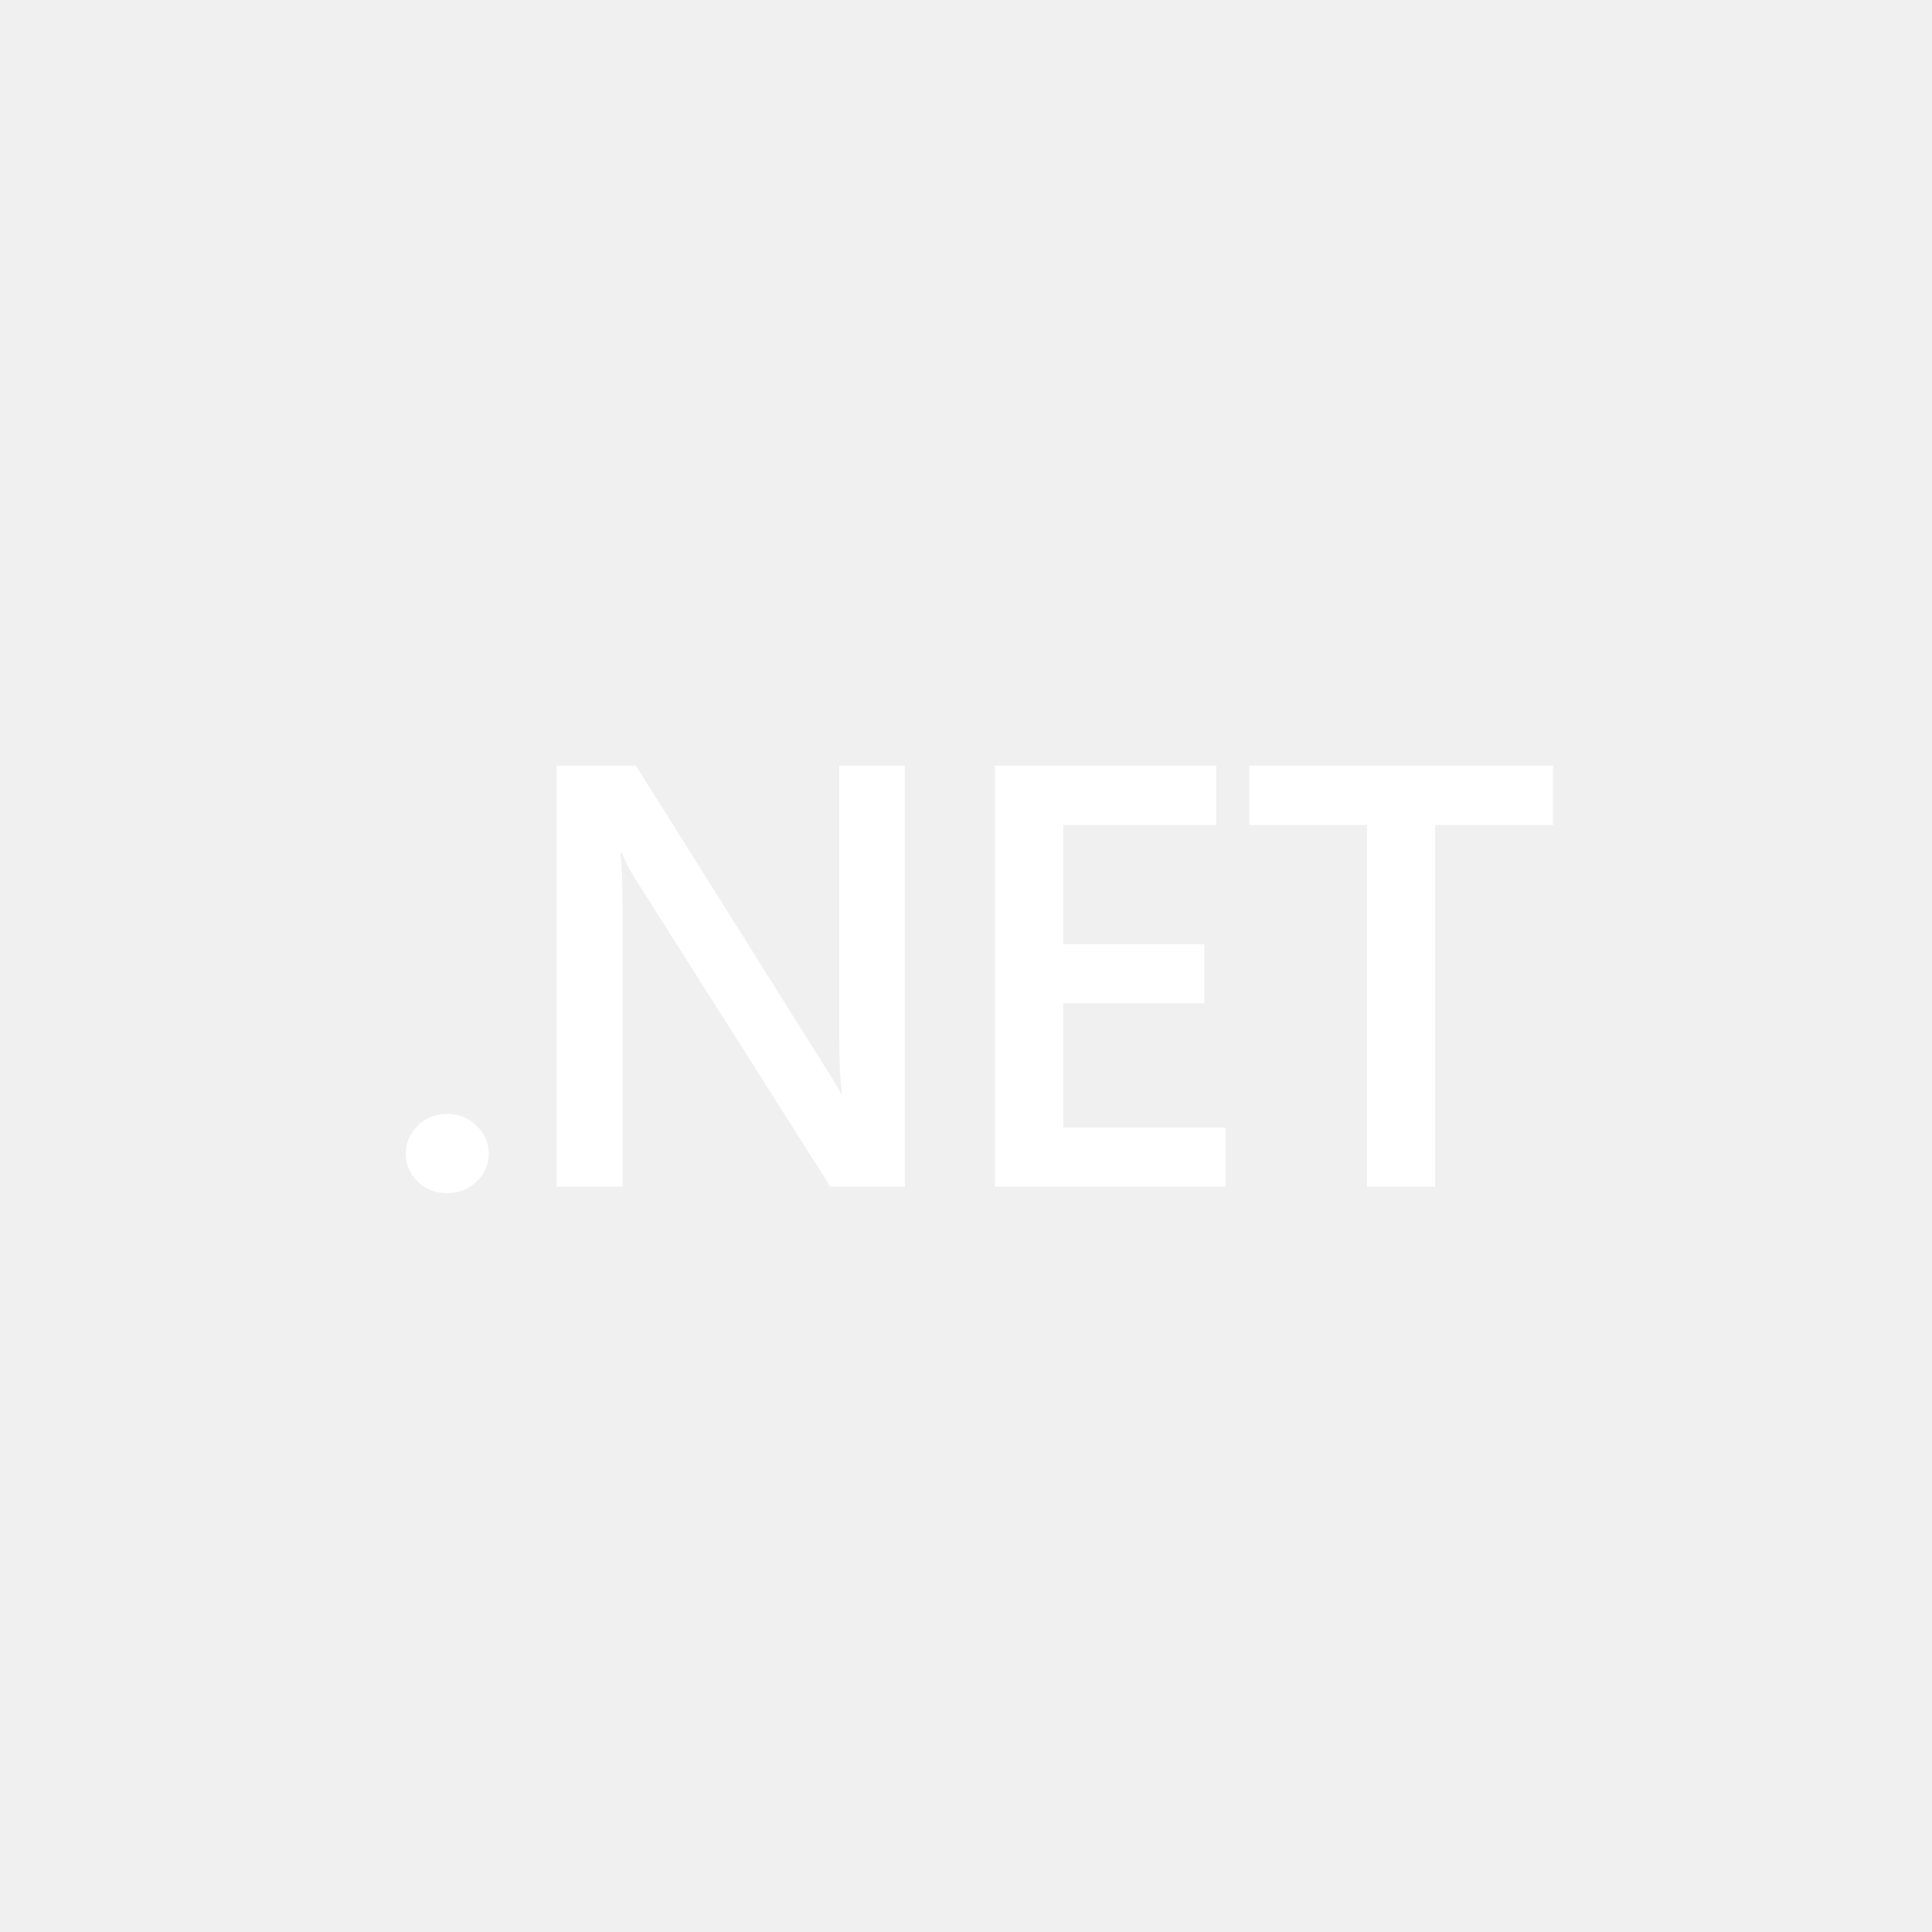
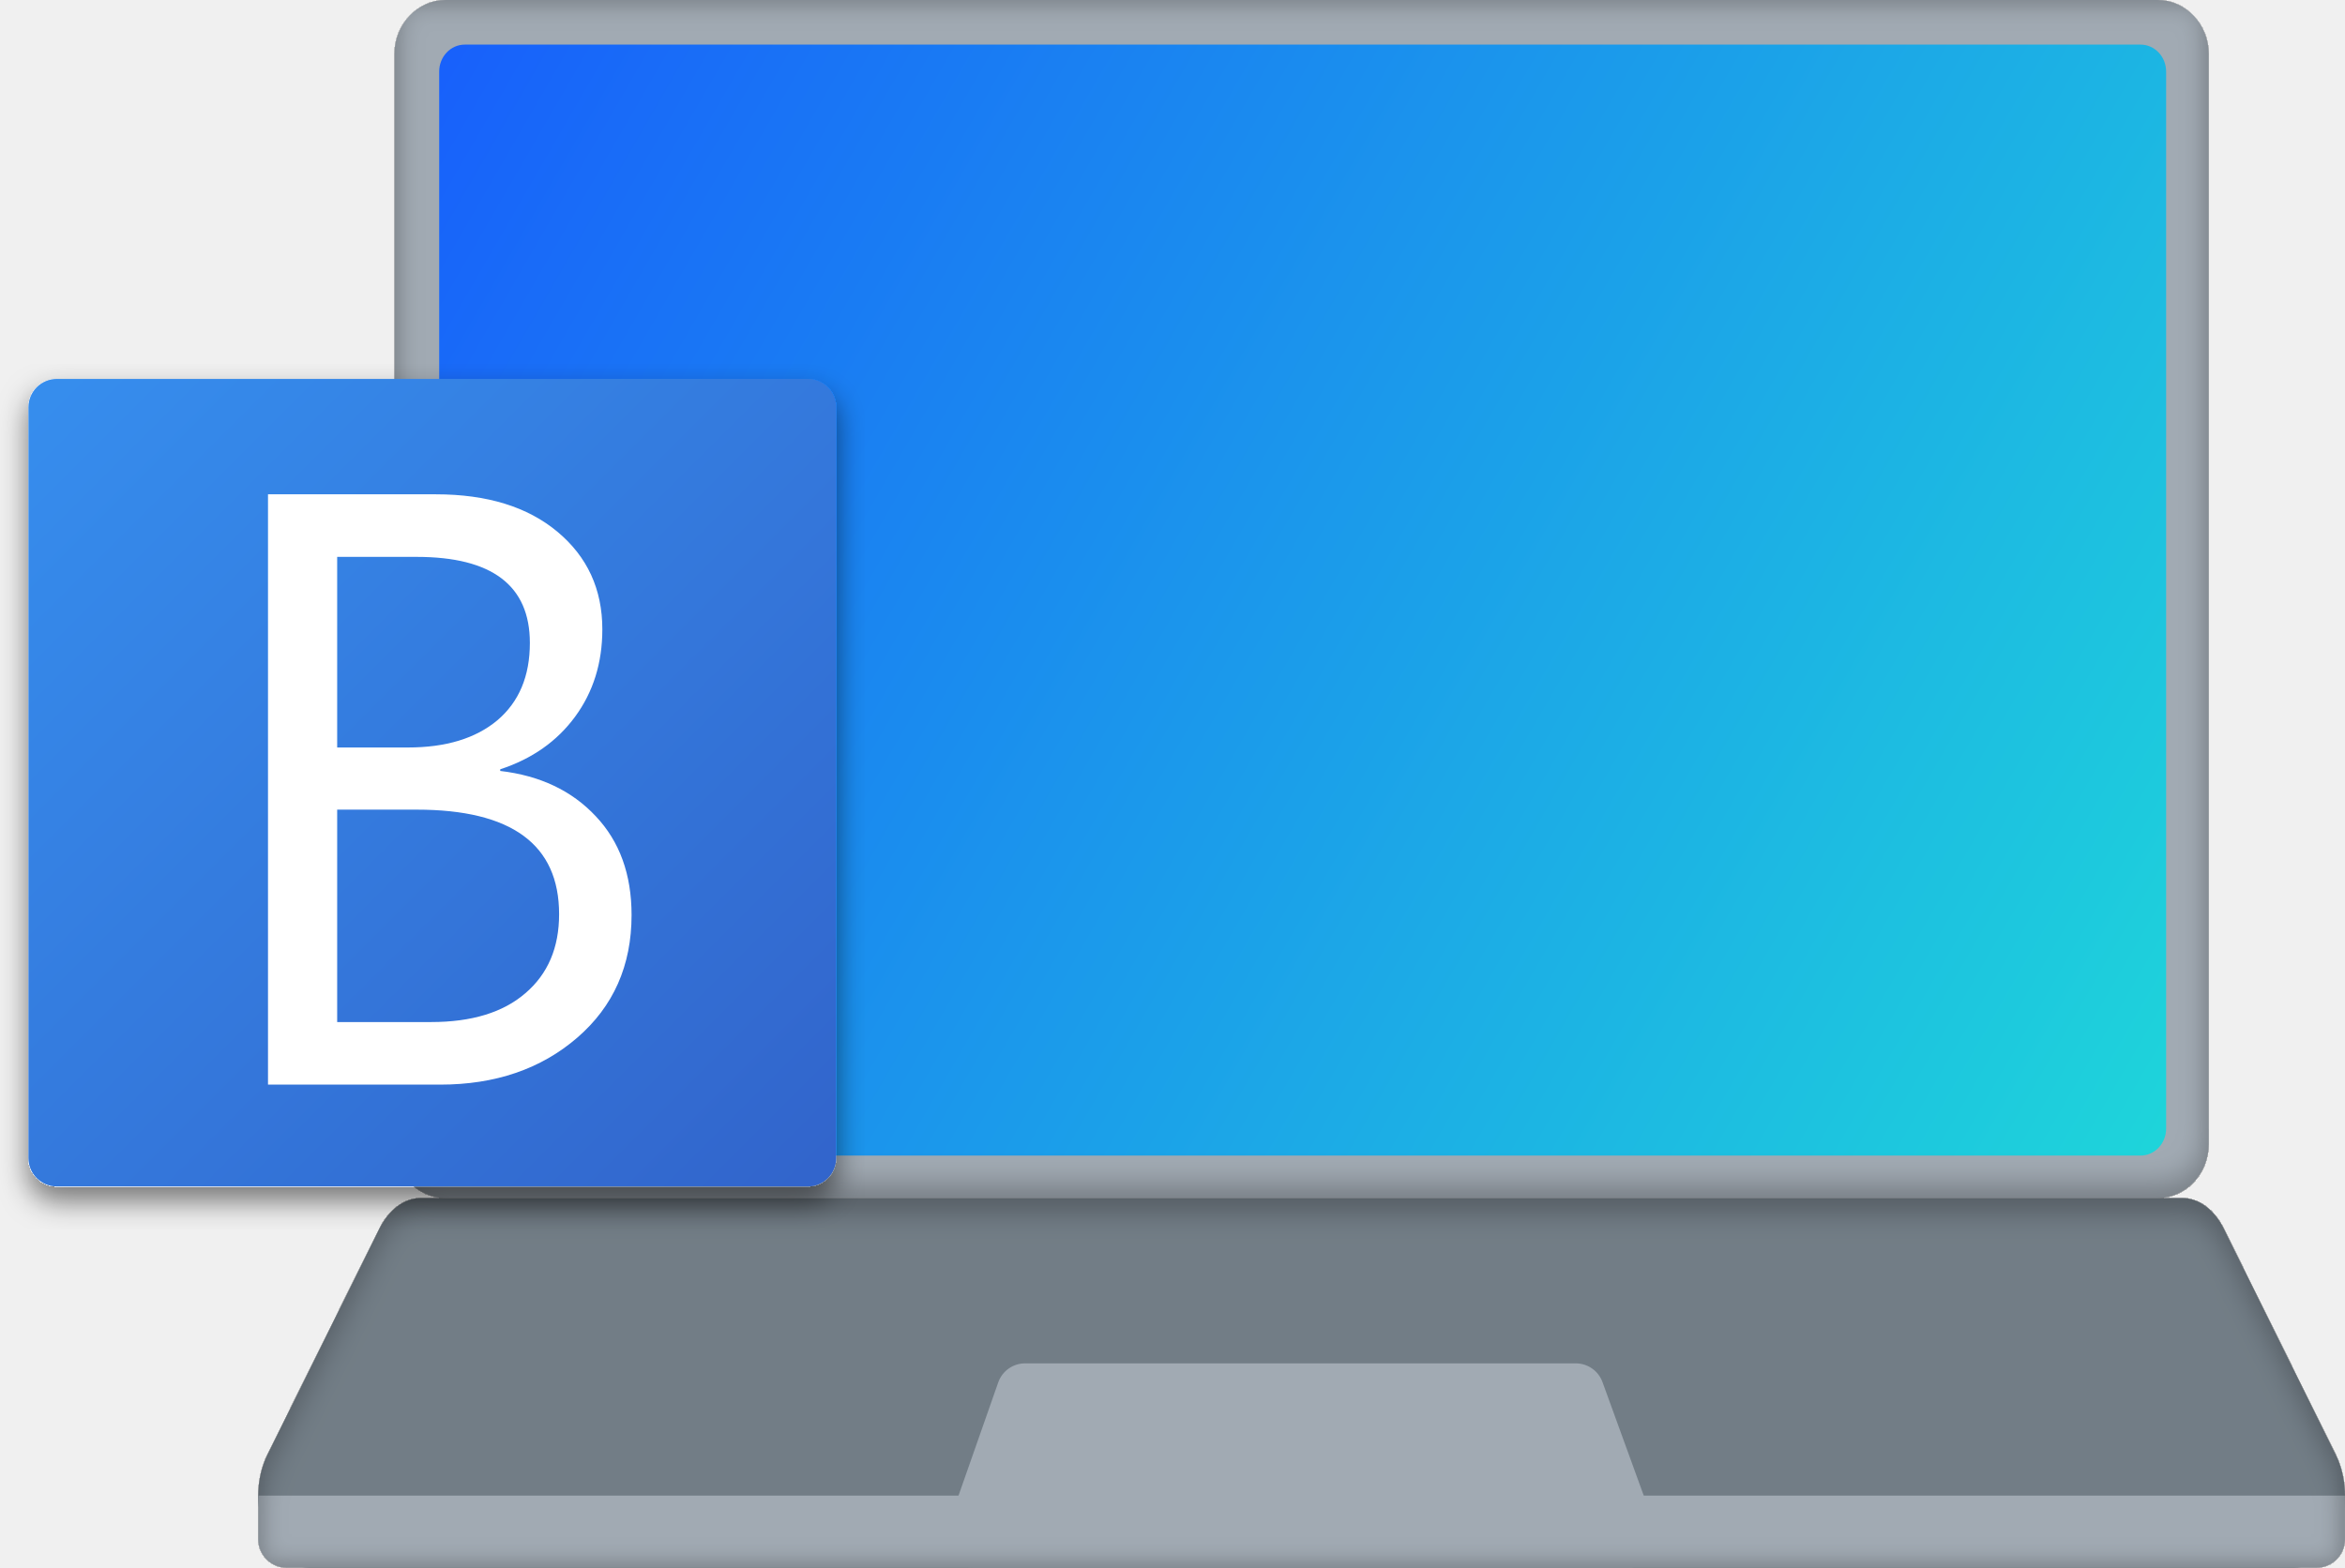
- <svg xmlns="http://www.w3.org/2000/svg" width="456" height="456" viewBox="0 0 456 456" version="1.1" xml:space="preserve" style="fill-rule:evenodd;clip-rule:evenodd;stroke-linejoin:round;stroke-miterlimit:2;">
-   <path d="m 105.5,281.609 c -2.703,0 -5.001,-0.9 -6.893,-2.702 -1.892,-1.848 -2.838,-4.042 -2.838,-6.582 0,-2.587 0.946,-4.804 2.838,-6.652 1.892,-1.848 4.19,-2.772 6.893,-2.772 2.748,0 5.068,0.924 6.96,2.772 1.937,1.848 2.906,4.064 2.906,6.652 0,2.54 -0.968,4.734 -2.906,6.582 -1.892,1.802 -4.212,2.702 -6.96,2.702 z" style="fill:#ffffff;fill-rule:nonzero;stroke-width:0.838" />
-   <path d="M 213.561,280.084 H 195.99 L 149.7,207.054 c -1.171,-1.848 -2.14,-3.765 -2.906,-5.751 h -0.406 c 0.361,2.125 0.541,6.675 0.541,13.65 v 65.132 h -15.543 v -99.36 h 18.719 l 44.737,71.298 c 1.892,2.957 3.109,4.989 3.649,6.098 h 0.27 c -0.45,-2.632 -0.676,-7.09 -0.676,-13.373 v -64.023 h 15.476 z" style="fill:#ffffff;fill-rule:nonzero;stroke-width:0.838" />
-   <path d="m 289.251,280.084 h -54.401 v -99.36 h 52.238 v 13.997 h -36.154 v 28.131 h 33.316 v 13.927 h -33.316 v 29.378 h 38.316 z" style="fill:#ffffff;fill-rule:nonzero;stroke-width:0.838" />
-   <path d="M 366.565,194.721 H 338.722 v 85.363 h -16.084 v -85.363 h -27.775 v -13.997 h 71.701 z" style="fill:#ffffff;fill-rule:nonzero;stroke-width:0.838" />
+ <svg xmlns="http://www.w3.org/2000/svg" width="990" height="662" viewBox="0 0 990 662" fill="none">
+   <g filter="url(#filter0_i_1_36)">
+     <path fill-rule="evenodd" clip-rule="evenodd" d="M177.748 505.897H921.255C921.685 505.897 922.115 505.915 922.545 505.951C922.974 505.988 923.402 506.042 923.829 506.115C924.257 506.188 924.682 506.279 925.105 506.388C925.528 506.496 925.949 506.623 926.366 506.767C926.785 506.912 927.199 507.074 927.609 507.254C928.021 507.433 928.428 507.63 928.83 507.844C929.233 508.058 929.631 508.289 930.023 508.537C930.416 508.785 930.803 509.049 931.185 509.33C931.566 509.61 931.941 509.907 932.31 510.219C932.679 510.532 933.041 510.86 933.396 511.203C933.751 511.546 934.099 511.904 934.439 512.276C934.778 512.649 935.109 513.036 935.433 513.436C935.756 513.837 936.071 514.251 936.377 514.679C936.682 515.106 936.979 515.546 937.265 515.998C937.552 516.451 937.829 516.915 938.097 517.391C938.364 517.867 938.621 518.354 938.868 518.852L986.123 614.275C986.403 614.84 986.669 615.418 986.922 616.008C987.173 616.599 987.411 617.201 987.634 617.815C987.856 618.428 988.064 619.052 988.255 619.685C988.447 620.319 988.623 620.961 988.785 621.612C988.947 622.262 989.094 622.92 989.226 623.585C989.357 624.249 989.471 624.92 989.567 625.595C989.663 626.271 989.744 626.95 989.81 627.634C989.876 628.317 989.924 629.003 989.954 629.691C989.99 630.379 990.005 631.068 989.999 631.758C989.999 632.447 989.981 633.136 989.945 633.824C989.909 634.512 989.858 635.197 989.792 635.88C989.726 636.563 989.642 637.241 989.54 637.916C989.438 638.591 989.321 639.26 989.19 639.923C989.058 640.587 988.908 641.243 988.74 641.892C988.578 642.542 988.399 643.182 988.201 643.813C988.006 644.445 987.796 645.067 987.57 645.679C987.344 646.291 987.104 646.891 986.85 647.479C986.595 648.067 986.326 648.642 986.044 649.205C985.761 649.767 985.466 650.315 985.157 650.849C984.848 651.384 984.526 651.903 984.192 652.405C983.859 652.909 983.513 653.395 983.155 653.865C982.798 654.335 982.43 654.787 982.05 655.222C981.671 655.656 981.282 656.072 980.883 656.469C980.483 656.866 980.074 657.243 979.656 657.601C979.239 657.958 978.814 658.295 978.38 658.611C977.946 658.929 977.505 659.224 977.057 659.498C976.608 659.773 976.154 660.025 975.694 660.255C975.234 660.486 974.768 660.694 974.298 660.879C973.827 661.065 973.353 661.227 972.875 661.368C972.397 661.508 971.916 661.624 971.432 661.718C970.948 661.812 970.462 661.882 969.975 661.929C969.488 661.976 969 662 968.511 662H130.49C130.002 662 129.514 661.976 129.027 661.929C128.539 661.882 128.054 661.812 127.57 661.718C127.086 661.624 126.605 661.508 126.127 661.368C125.649 661.228 125.174 661.065 124.704 660.879C124.234 660.694 123.768 660.486 123.308 660.255C122.847 660.025 122.393 659.773 121.945 659.498C121.497 659.224 121.056 658.929 120.622 658.613C120.188 658.295 119.762 657.958 119.345 657.601C118.927 657.243 118.519 656.866 118.119 656.469C117.72 656.072 117.331 655.656 116.951 655.222C116.572 654.787 116.204 654.335 115.846 653.865C115.489 653.395 115.143 652.909 114.809 652.405C114.475 651.903 114.154 651.384 113.845 650.849C113.536 650.315 113.24 649.767 112.958 649.205C112.675 648.642 112.407 648.067 112.152 647.479C111.897 646.89 111.657 646.29 111.432 645.679C111.206 645.067 110.995 644.445 110.8 643.813C110.604 643.181 110.424 642.541 110.259 641.892C110.094 641.243 109.945 640.587 109.812 639.923C109.679 639.26 109.562 638.591 109.462 637.916C109.361 637.241 109.277 636.563 109.209 635.88C109.141 635.197 109.09 634.512 109.055 633.824C109.02 633.136 109.002 632.447 109 631.757C108.998 631.068 109.014 630.379 109.045 629.691C109.077 629.003 109.125 628.317 109.19 627.634C109.255 626.95 109.336 626.271 109.434 625.595C109.531 624.919 109.645 624.249 109.775 623.585C109.905 622.92 110.051 622.262 110.213 621.612C110.375 620.961 110.552 620.319 110.745 619.685C110.937 619.052 111.145 618.428 111.368 617.815C111.591 617.201 111.828 616.599 112.08 616.008C112.332 615.417 112.598 614.84 112.878 614.274L160.135 518.852C160.382 518.354 160.639 517.867 160.906 517.391C161.173 516.915 161.45 516.451 161.737 515.998C162.024 515.546 162.321 515.106 162.626 514.678C162.932 514.251 163.247 513.837 163.57 513.436C163.893 513.036 164.225 512.649 164.564 512.276C164.904 511.904 165.252 511.546 165.606 511.203C165.962 510.86 166.323 510.532 166.692 510.219C167.061 509.907 167.436 509.61 167.818 509.33C168.2 509.049 168.587 508.785 168.979 508.537C169.372 508.289 169.77 508.058 170.173 507.844C170.575 507.63 170.982 507.433 171.393 507.254C171.804 507.074 172.218 506.912 172.636 506.767C173.054 506.623 173.475 506.496 173.898 506.388C174.321 506.279 174.746 506.188 175.173 506.115C175.6 506.042 176.029 505.988 176.458 505.951C176.888 505.915 177.318 505.897 177.748 505.897Z" fill="#727D86" />
+     <path d="M109.019 631.541H989.981V650C989.981 656.627 984.608 662 977.981 662H121.019C114.392 662 109.019 656.627 109.019 650V631.541Z" fill="#A1AAB3" />
+     <path d="M421.432 583.728C423.119 578.918 427.659 575.699 432.756 575.699H665.251C670.298 575.699 674.806 578.857 676.529 583.601L699.167 645.902C702.011 653.728 696.215 662 687.889 662H410.908C402.639 662 396.847 653.832 399.584 646.029L421.432 583.728Z" fill="#A1AAB3" />
+   </g>
+   <g filter="url(#filter1_i_1_36)">
+     <path d="M910.89 0C922.808 0 932.465 10.197 932.465 22.78V483.117C932.465 495.7 922.808 505.897 910.89 505.897H188.11C176.193 505.897 166.535 495.7 166.535 483.117V22.78C166.535 10.197 176.193 0 188.11 0H910.89Z" fill="#A1AAB3" />
+     <path d="M903.698 18.837C909.656 18.837 914.486 23.935 914.486 30.227V476.568C914.486 482.859 909.656 487.958 903.698 487.958H196.201C190.242 487.958 185.413 482.859 185.413 476.568V30.227C185.413 23.935 190.242 18.837 196.201 18.837H903.698Z" fill="url(#paint0_linear_1_36)" />
+   </g>
+   <g filter="url(#filter2_d_1_36)">
+     <rect x="12" y="160" width="341" height="341" rx="12" fill="url(#paint1_linear_1_36)" />
+   </g>
+   <path d="M113.143 458V208.73H184.064C205.619 208.73 222.712 214.003 235.344 224.549C247.975 235.094 254.291 248.827 254.291 265.746C254.291 279.884 250.467 292.168 242.818 302.598C235.17 313.027 224.624 320.444 211.182 324.848V325.543C227.985 327.513 241.428 333.887 251.51 344.664C261.592 355.326 266.633 369.232 266.633 386.383C266.633 407.706 258.984 424.973 243.688 438.184C228.391 451.395 209.096 458 185.803 458H113.143ZM142.346 235.152V315.635H172.244C188.236 315.635 200.81 311.811 209.965 304.162C219.12 296.398 223.697 285.505 223.697 271.482C223.697 247.262 207.763 235.152 175.895 235.152H142.346ZM142.346 341.883V431.578H181.979C199.13 431.578 212.398 427.522 221.785 419.41C231.288 411.298 236.039 400.173 236.039 386.035C236.039 356.6 215.991 341.883 175.895 341.883H142.346Z" fill="white" />
+   <defs>
+     <filter id="filter0_i_1_36" x="109" y="505.897" width="881" height="162.103" filterUnits="userSpaceOnUse" color-interpolation-filters="sRGB">
+       <feFlood flood-opacity="0" result="BackgroundImageFix" />
+       <feBlend mode="normal" in="SourceGraphic" in2="BackgroundImageFix" result="shape" />
+       <feColorMatrix in="SourceAlpha" type="matrix" values="0 0 0 0 0 0 0 0 0 0 0 0 0 0 0 0 0 0 127 0" result="hardAlpha" />
+       <feOffset dy="6" />
+       <feGaussianBlur stdDeviation="6" />
+       <feComposite in2="hardAlpha" operator="arithmetic" k2="-1" k3="1" />
+       <feColorMatrix type="matrix" values="0 0 0 0 0 0 0 0 0 0 0 0 0 0 0 0 0 0 0.25 0" />
+       <feBlend mode="normal" in2="shape" result="effect1_innerShadow_1_36" />
+     </filter>
+     <filter id="filter1_i_1_36" x="166.535" y="-6" width="765.931" height="511.897" filterUnits="userSpaceOnUse" color-interpolation-filters="sRGB">
+       <feFlood flood-opacity="0" result="BackgroundImageFix" />
+       <feBlend mode="normal" in="SourceGraphic" in2="BackgroundImageFix" result="shape" />
+       <feColorMatrix in="SourceAlpha" type="matrix" values="0 0 0 0 0 0 0 0 0 0 0 0 0 0 0 0 0 0 127 0" result="hardAlpha" />
+       <feOffset dy="-6" />
+       <feGaussianBlur stdDeviation="6" />
+       <feComposite in2="hardAlpha" operator="arithmetic" k2="-1" k3="1" />
+       <feColorMatrix type="matrix" values="0 0 0 0 0 0 0 0 0 0 0 0 0 0 0 0 0 0 0.25 0" />
+       <feBlend mode="normal" in2="shape" result="effect1_innerShadow_1_36" />
+     </filter>
+     <filter id="filter2_d_1_36" x="0" y="154" width="365" height="365" filterUnits="userSpaceOnUse" color-interpolation-filters="sRGB">
+       <feFlood flood-opacity="0" result="BackgroundImageFix" />
+       <feColorMatrix in="SourceAlpha" type="matrix" values="0 0 0 0 0 0 0 0 0 0 0 0 0 0 0 0 0 0 127 0" result="hardAlpha" />
+       <feOffset dy="6" />
+       <feGaussianBlur stdDeviation="6" />
+       <feComposite in2="hardAlpha" operator="out" />
+       <feColorMatrix type="matrix" values="0 0 0 0 0 0 0 0 0 0 0 0 0 0 0 0 0 0 0.5 0" />
+       <feBlend mode="normal" in2="BackgroundImageFix" result="effect1_dropShadow_1_36" />
+       <feBlend mode="normal" in="SourceGraphic" in2="effect1_dropShadow_1_36" result="shape" />
+     </filter>
+     <linearGradient id="paint0_linear_1_36" x1="185.413" y1="18.837" x2="935.39" y2="451.742" gradientUnits="userSpaceOnUse">
+       <stop stop-color="#1860FB" />
+       <stop offset="1" stop-color="#1ED5DA" />
+     </linearGradient>
+     <linearGradient id="paint1_linear_1_36" x1="12" y1="160" x2="353" y2="501" gradientUnits="userSpaceOnUse">
+       <stop stop-color="#368EEE" />
+       <stop offset="1" stop-color="#3264CB" />
+     </linearGradient>
+   </defs>
</svg>
